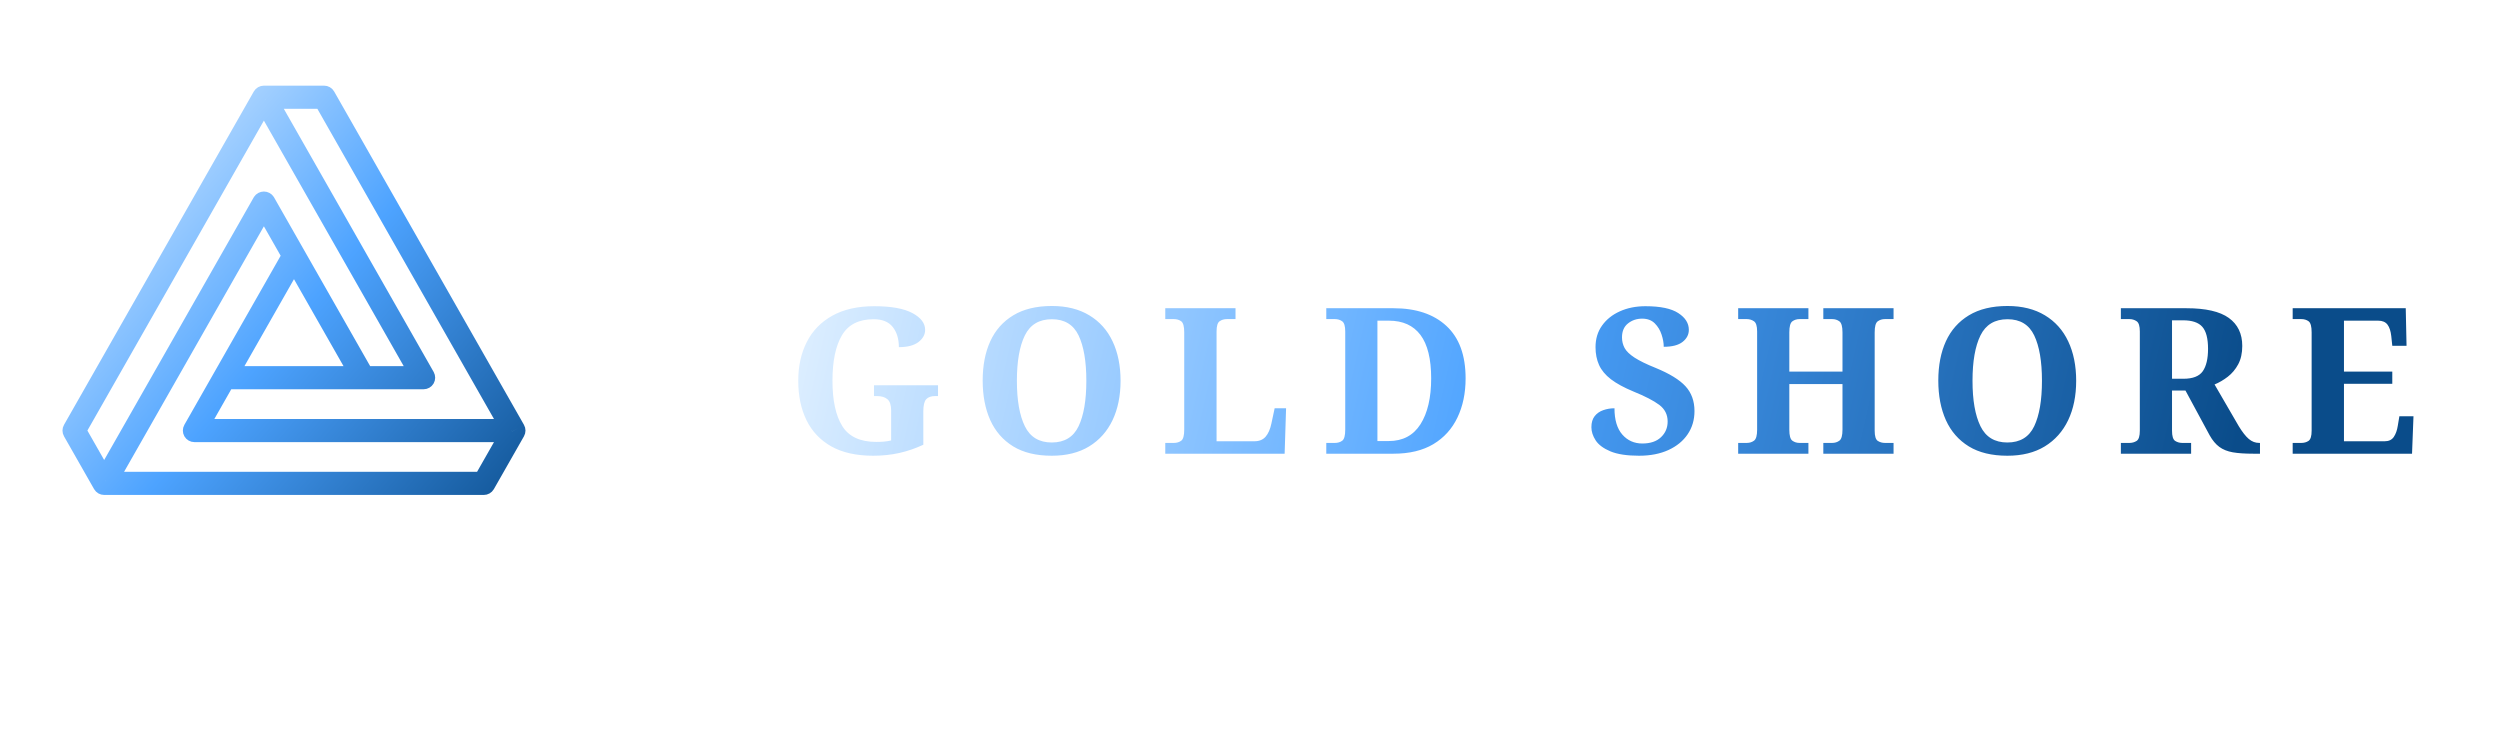
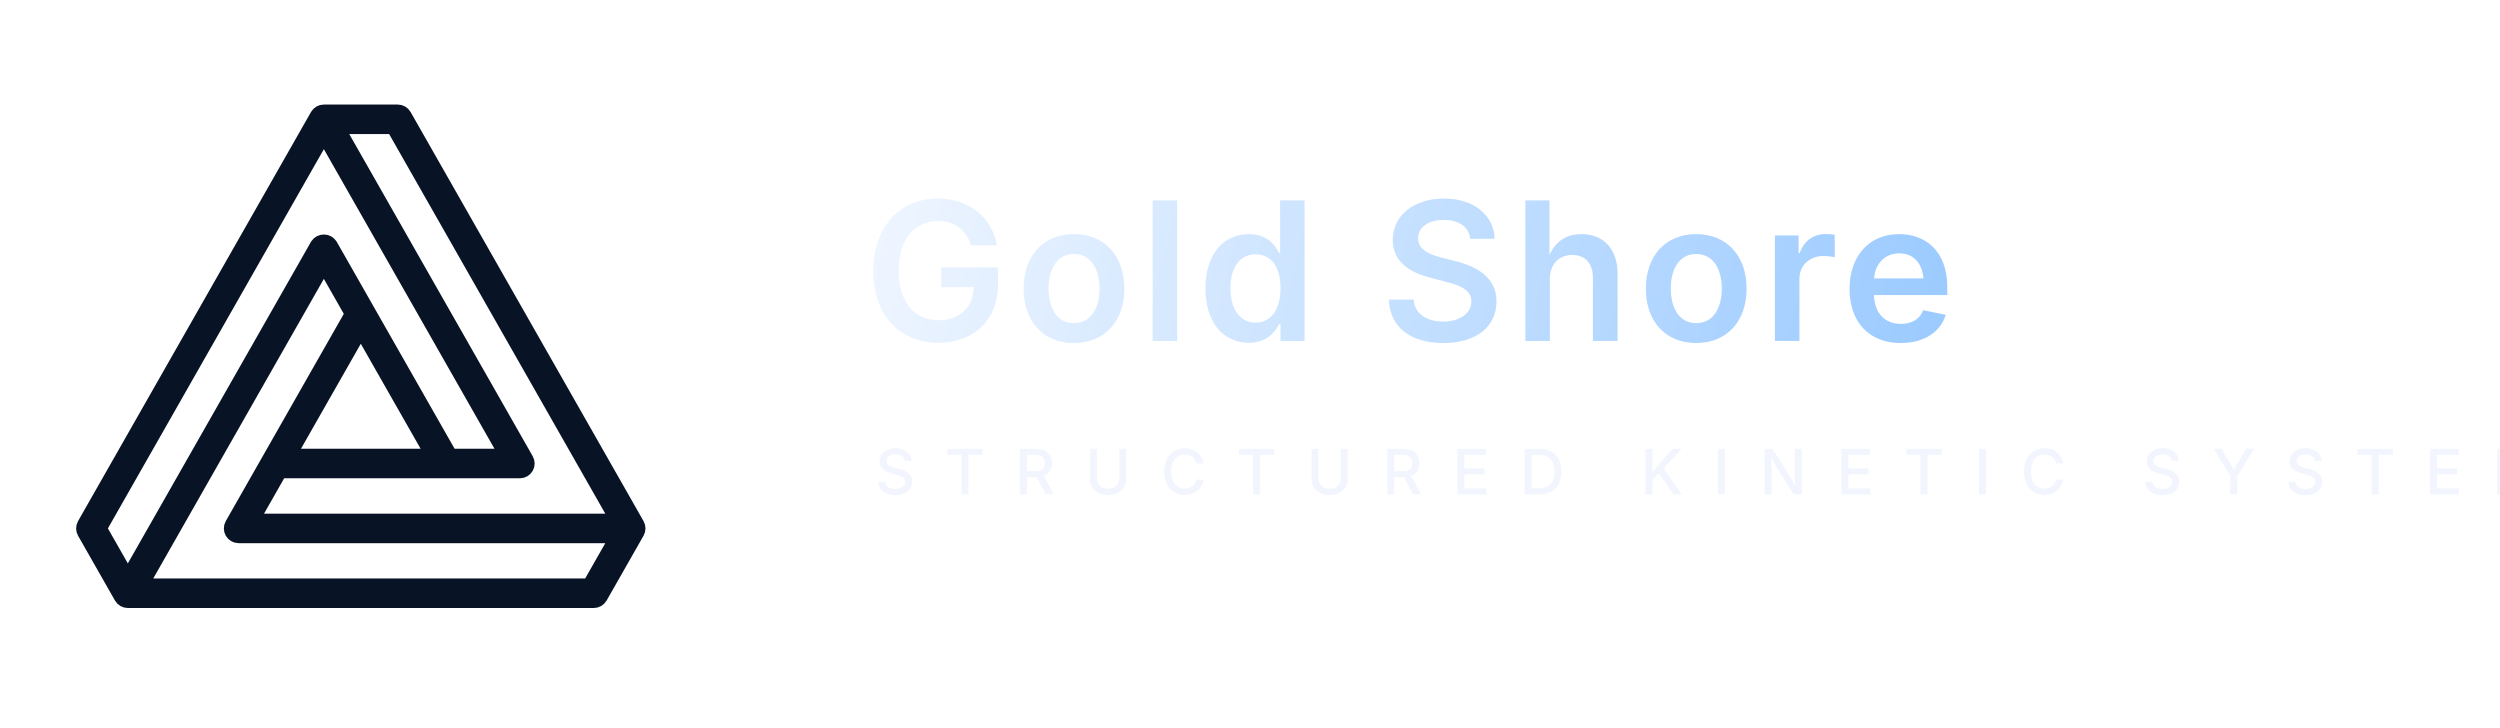
- <svg fill="none" viewBox="0 0 540 160">
-   <path stroke="url(#a)" stroke-linejoin="round" stroke-width="3" d="m111.87 92.5-41-72A1 1 0 0 0 70 20H57a1 1 0 0 0-.87.5l-41 72a1 1 0 0 0 0 1l6.5 11.41a1 1 0 0 0 .87.5h82a1 1 0 0 0 .87-.5l6.5-11.41a1 1 0 0 0 0-1m-2.59-.5H43.72l5.36-9.42H91.5a1 1 0 0 0 .87-1.49L58.72 22h10.7ZM63.5 57.27l13.28 23.31H50.22ZM17.15 93 57 23.02l32.78 57.56h-10.7L57.87 43.34a1.04 1.04 0 0 0-1.74 0L22.5 102.39Zm86.77 10.41h-79.7L57 45.85l5.35 9.39L41.13 92.5A1 1 0 0 0 42 94h67.28Z" />
-   <text x="170" y="98" fill="url(#b)" font-family="Cinzel, Cormorant Garamond, Playfair Display, serif" font-size="44" font-weight="600" letter-spacing="6">GOLD SHORE</text>
+ <svg xmlns="http://www.w3.org/2000/svg" viewBox="0 0 440 128" fill="none">
  <defs>
-     <linearGradient id="a" x1="15" x2="120" y1="20" y2="110" gradientUnits="userSpaceOnUse">
-       <stop stop-color="#e6f3ff" />
-       <stop offset=".5" stop-color="#4da3ff" />
-       <stop offset="1" stop-color="#0a4c8a" />
+     <linearGradient id="penrose-fill" x1="20" x2="108" y1="16" y2="108" gradientUnits="userSpaceOnUse">
+       <stop offset="0" stop-color="#f4f8ff" />
+       <stop offset="0.45" stop-color="#86c3ff" />
+       <stop offset="1" stop-color="#0d4f8f" />
    </linearGradient>
-     <linearGradient id="b" x1="170" x2="480" y1="40" y2="110" gradientUnits="userSpaceOnUse">
-       <stop stop-color="#e6f3ff" />
-       <stop offset=".5" stop-color="#4da3ff" />
-       <stop offset="1" stop-color="#0a4c8a" />
+     <linearGradient id="wordmark-fill" x1="156" x2="412" y1="32" y2="96" gradientUnits="userSpaceOnUse">
+       <stop offset="0" stop-color="#eef5ff" />
+       <stop offset="1" stop-color="#79b9ff" />
    </linearGradient>
  </defs>
+   <path d="m111.87 92.5-41-72A1 1 0 0 0 70 20H57a1 1 0 0 0-.87.5l-41 72a1 1 0 0 0 0 1l6.5 11.41a1 1 0 0 0 .87.5h82a1 1 0 0 0 .87-.5l6.5-11.41a1 1 0 0 0 0-1m-2.59-.5H43.72l5.36-9.42H91.5a1 1 0 0 0 .87-1.49L58.72 22h10.7ZM63.5 57.27l13.28 23.31H50.22ZM17.15 93 57 23.02l32.78 57.56h-10.7L57.87 43.34a1.04 1.04 0 0 0-1.74 0L22.5 102.39Zm86.77 10.41h-79.7L57 45.85l5.35 9.39L41.13 92.5A1 1 0 0 0 42 94h67.28Z" fill="url(#penrose-fill)" stroke="#081426" stroke-linejoin="round" stroke-width="3.2" />
+   <text x="152" y="60" fill="url(#wordmark-fill)" font-family="Inter, Avenir Next, Segoe UI, sans-serif" font-size="34" font-weight="600" letter-spacing="1.2">
+     Gold Shore
+   </text>
+   <text x="154" y="87" fill="rgba(233, 238, 252, 0.62)" font-family="Inter, Avenir Next, Segoe UI, sans-serif" font-size="11" font-weight="500" letter-spacing="5.2">
+     STRUCTURED KINETIC SYSTEMS
+   </text>
</svg>
